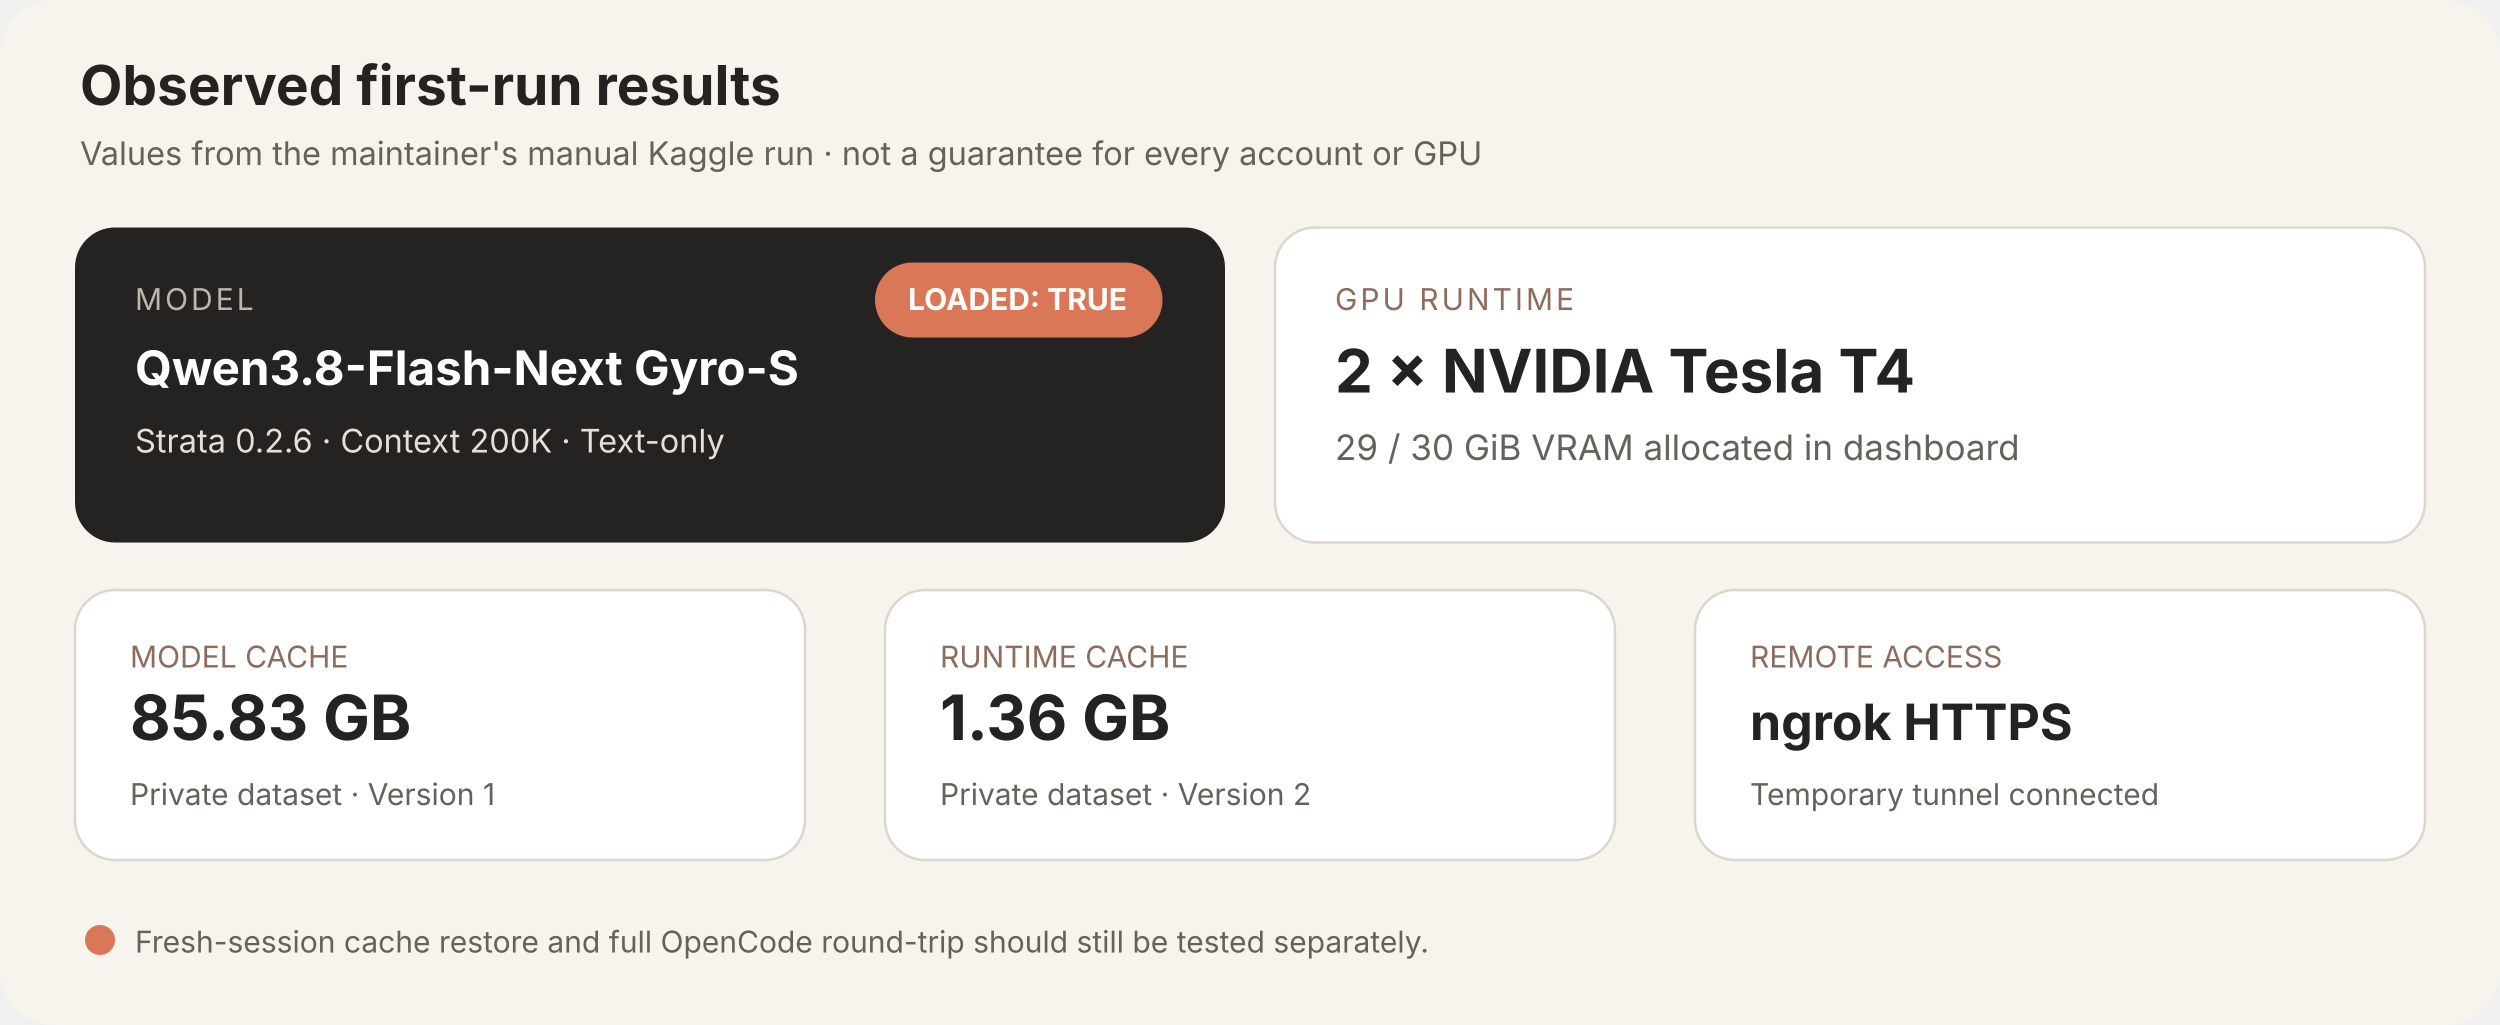
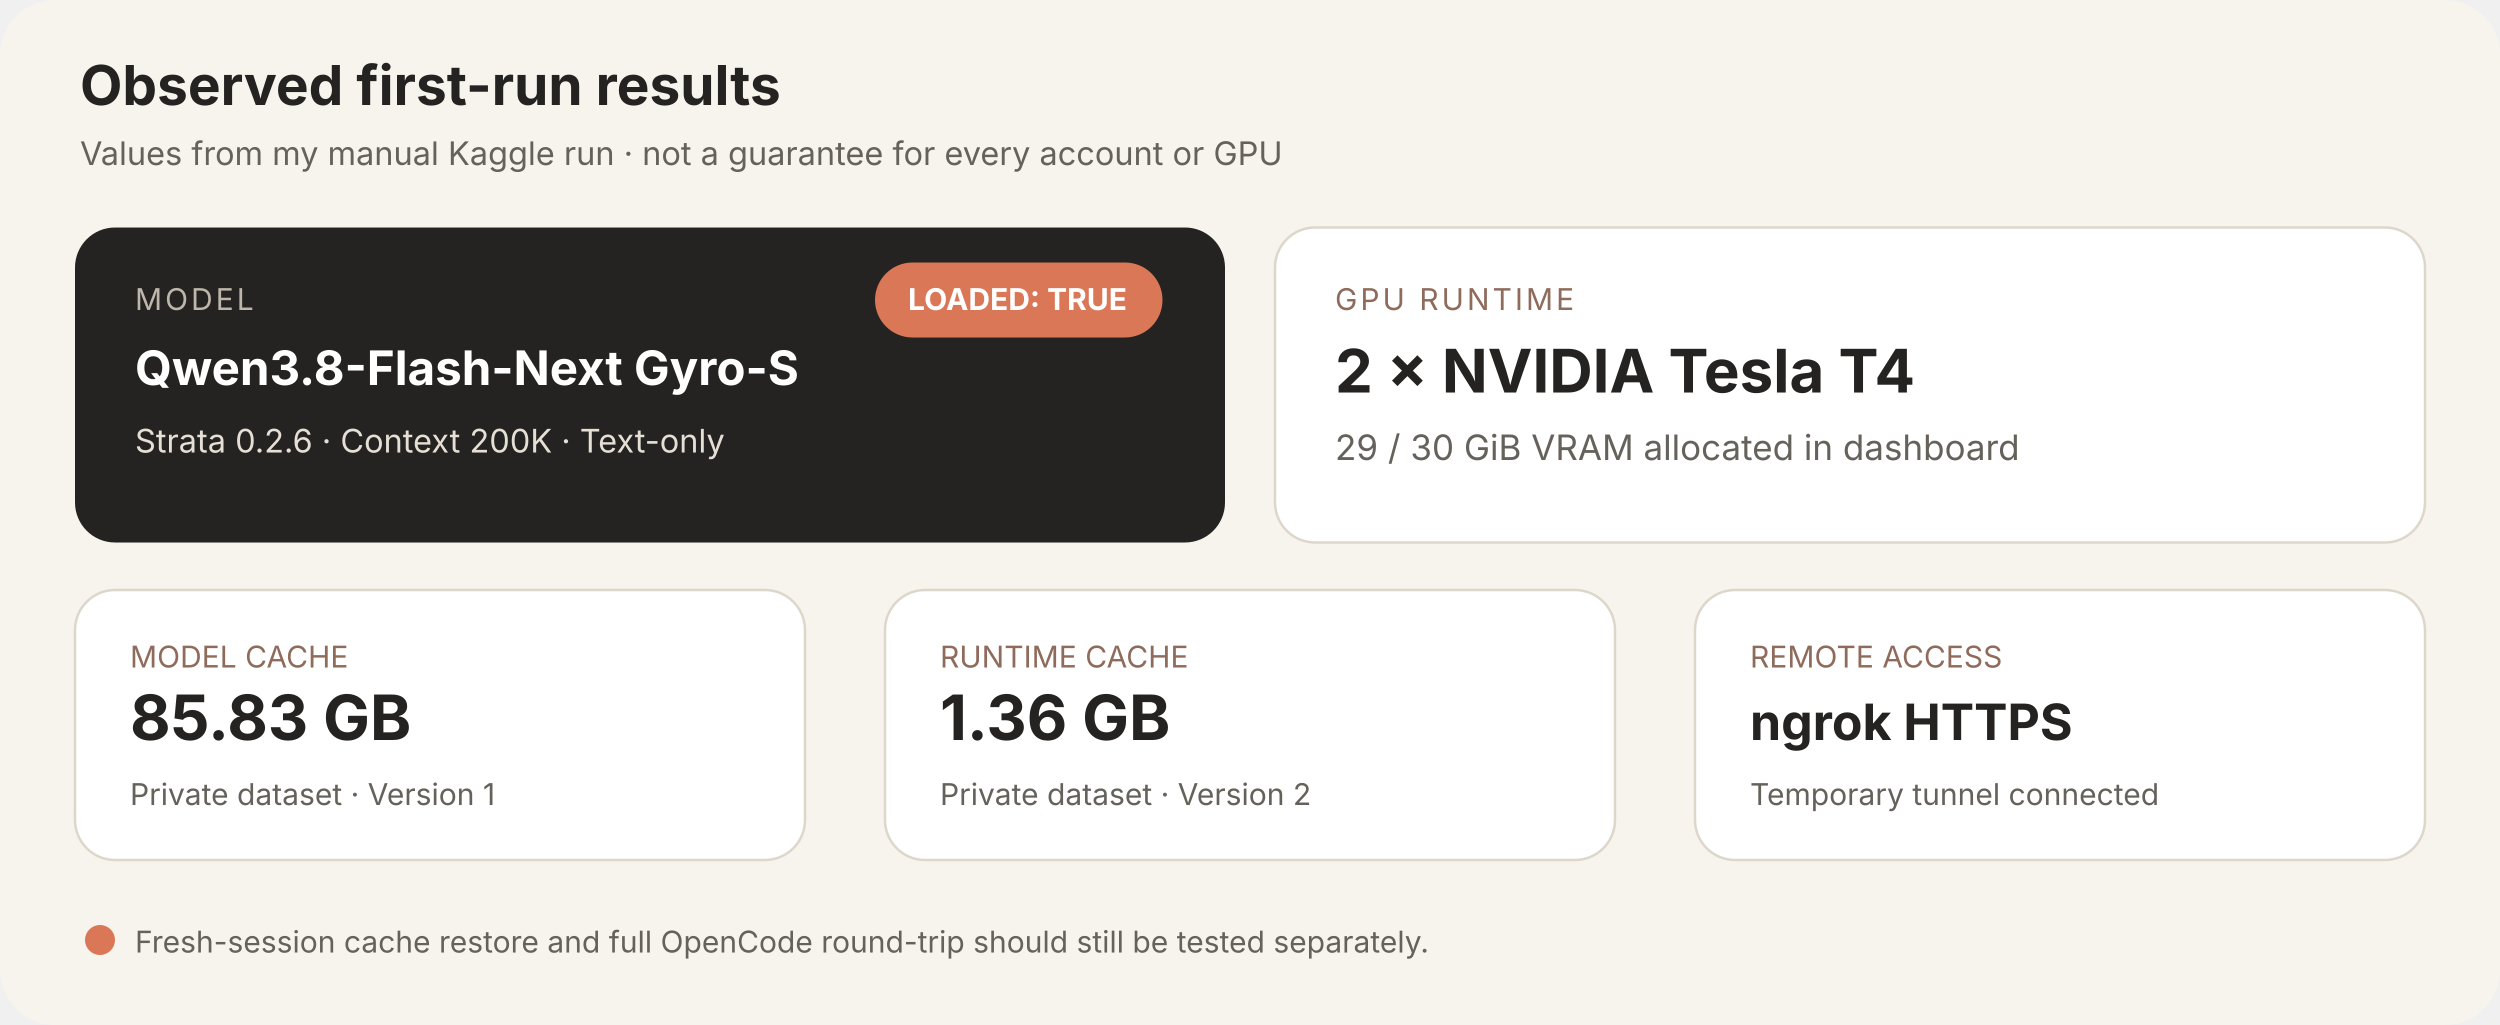
<svg xmlns="http://www.w3.org/2000/svg" width="1000" height="410" viewBox="0 0 1000 410" role="img" aria-labelledby="title desc">
  <rect width="1000" height="410" rx="22" fill="#f7f4ee" />
  <text x="32" y="42" font-family="Inter,Arial,sans-serif" font-size="22" font-weight="700" fill="#252321">Observed first-run results</text>
-   <text x="32" y="66" font-family="Inter,Arial,sans-serif" font-size="13" fill="#65615b">Values from the maintainer's manual Kaggle run · not a guarantee for every account or GPU</text>
+   <text x="32" y="66" font-family="Inter,Arial,sans-serif" font-size="13" fill="#65615b">Values from my manual Kaggle run · not a guarantee for every account or GPU</text>
  <rect x="30" y="91" width="460" height="126" rx="16" fill="#252321" />
  <text x="54" y="124" font-family="Inter,Arial,sans-serif" font-size="12" letter-spacing="1.2" fill="#bdb6ab">MODEL</text>
  <text x="54" y="154" font-family="Inter,Arial,sans-serif" font-size="19" font-weight="700" fill="#ffffff">Qwen3.8-Flash-Next Gyro-S</text>
  <text x="54" y="181" font-family="Inter,Arial,sans-serif" font-size="13" fill="#e5dfd6">Strata 0.2.6 · Context 200K · Text-only</text>
  <rect x="350" y="105" width="115" height="30" rx="15" fill="#d97757" />
  <text x="407" y="124" text-anchor="middle" font-family="Inter,Arial,sans-serif" font-size="12" font-weight="700" fill="#ffffff">LOADED: TRUE</text>
  <rect x="510" y="91" width="460" height="126" rx="16" fill="#ffffff" stroke="#ddd7cb" />
  <text x="534" y="124" font-family="Inter,Arial,sans-serif" font-size="12" letter-spacing="1.2" fill="#8f6b5c">GPU RUNTIME</text>
  <text x="534" y="157" font-family="Inter,Arial,sans-serif" font-size="24" font-weight="700" fill="#252321">2 × NVIDIA Tesla T4</text>
  <text x="534" y="184" font-family="Inter,Arial,sans-serif" font-size="14" fill="#65615b">29 / 30 GiB VRAM allocated in dashboard</text>
  <rect x="30" y="236" width="292" height="108" rx="16" fill="#ffffff" stroke="#ddd7cb" />
  <text x="52" y="267" font-family="Inter,Arial,sans-serif" font-size="12" fill="#8f6b5c">MODEL CACHE</text>
  <text x="52" y="296" font-family="Inter,Arial,sans-serif" font-size="25" font-weight="700" fill="#252321">85.83 GB</text>
  <text x="52" y="322" font-family="Inter,Arial,sans-serif" font-size="12" fill="#65615b">Private dataset · Version 1</text>
  <rect x="354" y="236" width="292" height="108" rx="16" fill="#ffffff" stroke="#ddd7cb" />
  <text x="376" y="267" font-family="Inter,Arial,sans-serif" font-size="12" fill="#8f6b5c">RUNTIME CACHE</text>
  <text x="376" y="296" font-family="Inter,Arial,sans-serif" font-size="25" font-weight="700" fill="#252321">1.36 GB</text>
  <text x="376" y="322" font-family="Inter,Arial,sans-serif" font-size="12" fill="#65615b">Private dataset · Version 2</text>
  <rect x="678" y="236" width="292" height="108" rx="16" fill="#ffffff" stroke="#ddd7cb" />
  <text x="700" y="267" font-family="Inter,Arial,sans-serif" font-size="12" fill="#8f6b5c">REMOTE ACCESS</text>
  <text x="700" y="296" font-family="Inter,Arial,sans-serif" font-size="20" font-weight="700" fill="#252321">ngrok HTTPS</text>
  <text x="700" y="322" font-family="Inter,Arial,sans-serif" font-size="12" fill="#65615b">Temporary tunnel connected</text>
  <circle cx="40" cy="376" r="6" fill="#d97757" />
  <text x="54" y="381" font-family="Inter,Arial,sans-serif" font-size="12" fill="#65615b">Fresh-session cache restore and full OpenCode round-trip should still be tested separately.</text>
</svg>
